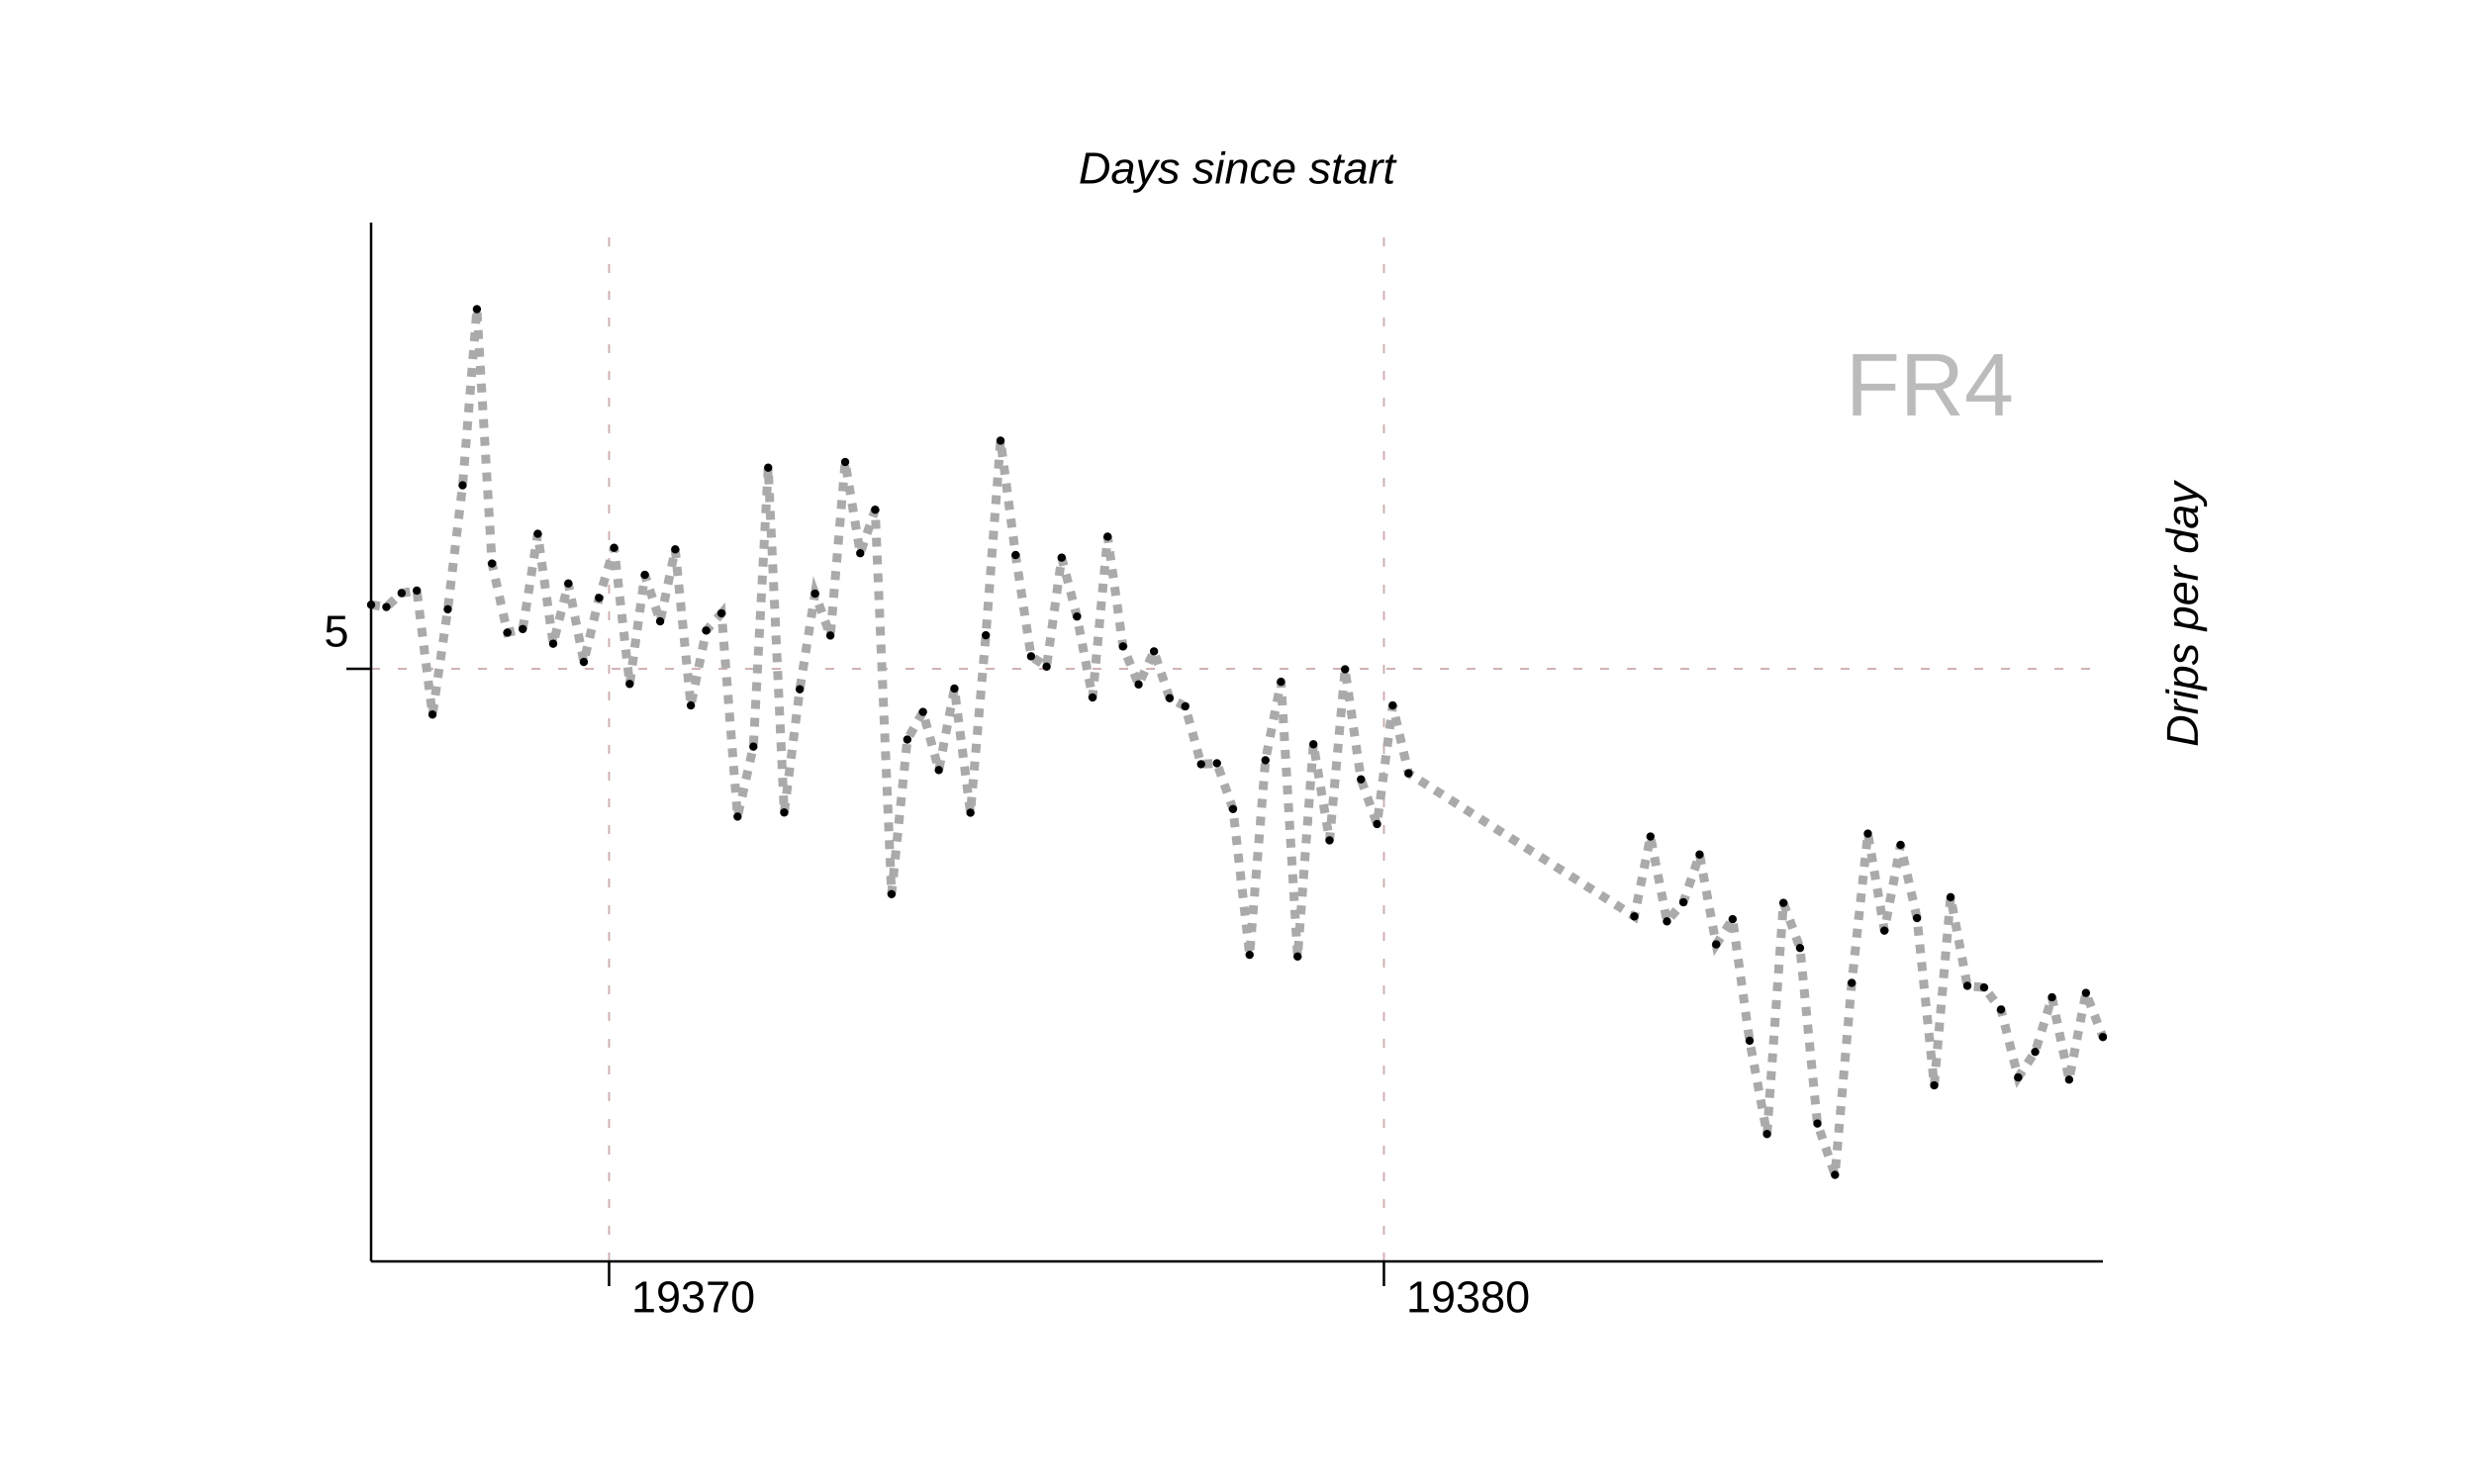
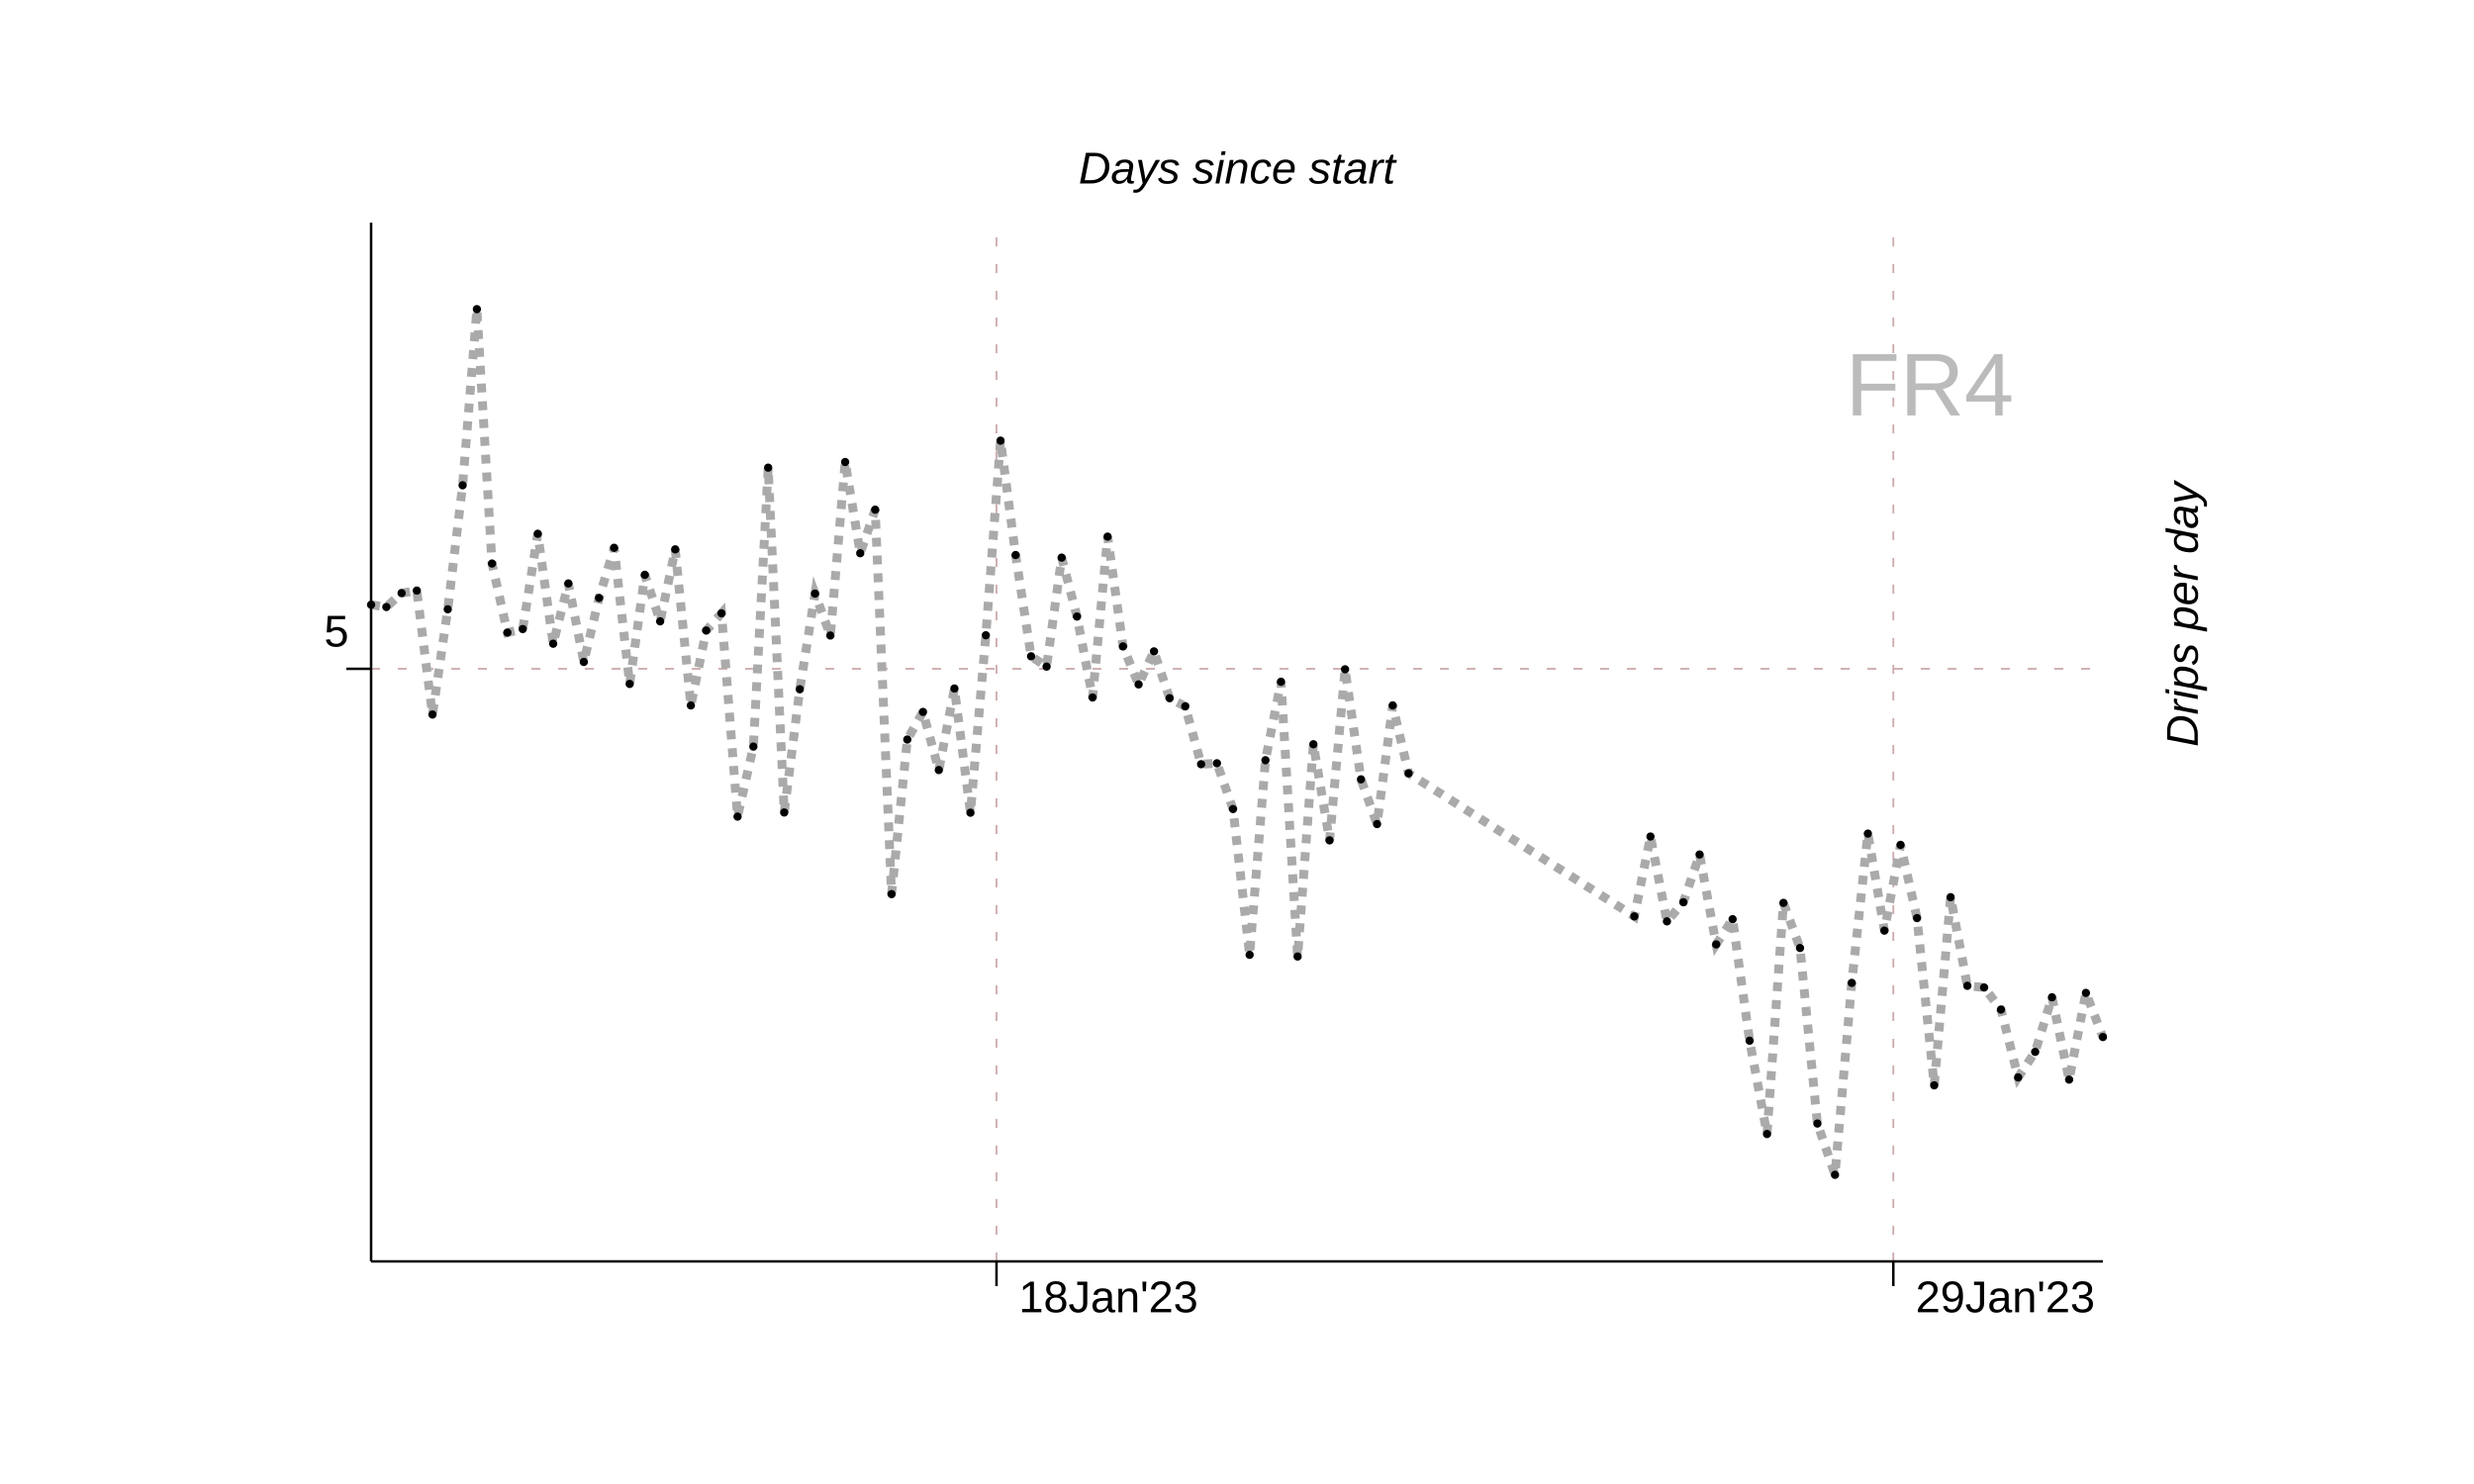
<svg xmlns="http://www.w3.org/2000/svg" version="1.1" viewBox="0 0 1000 600">
  <g>
    <g stroke-dasharray="3.6 7.2" stroke-width="0.72" stroke="#caa">
-       <line x1="246.19" x2="246.19" y1="510.00" y2="90.00" />
-       <line x1="559.39" x2="559.39" y1="510.00" y2="90.00" />
+       <line x1="402.79" x2="402.79" y1="510.00" y2="90.00" />
+       <line x1="765.29" x2="765.29" y1="510.00" y2="90.00" />
      <line x1="150.00" x2="850.00" y1="270.41" y2="270.41" />
    </g>
    <g>
      <text dominant-baseline="hanging" dx="-36.0" dy="18.0" fill="#0004" font-family="Arial, sans-serif" font-size="36" stroke="none" text-anchor="end" x="850.00" y="125.00">FR4</text>
    </g>
    <g>
      <text dominant-baseline="text-bottom" dy="-12.0" fill="black" font-family="Arial, sans-serif" font-size="18.0" font-style="italic" stroke="none" text-anchor="middle" x="500.00" y="90.00">Days since start</text>
    </g>
    <g>
      <text dominant-baseline="central" dx="12.0" dy="12.0" fill="black" font-family="Arial, sans-serif" font-size="18.0" font-style="italic" stroke="none" text-anchor="middle" text-orientation="sideways" writing-mode="vertical-lr" x="850.00" y="300.00">Drips per day</text>
    </g>
    <polyline fill="none" points="150.00,244.51 156.17,245.42 162.33,239.81 168.48,238.78 174.81,288.90 180.99,246.34 186.99,196.21 192.76,125.00 198.88,227.84 205.09,255.75 211.29,254.34 217.36,215.81 223.59,260.26 229.73,235.90 235.98,267.64 242.14,241.75 248.23,221.48 254.52,276.52 260.65,232.40 266.84,251.21 272.93,222.11 279.25,285.21 285.46,254.94 291.64,247.97 298.13,330.16 304.52,301.86 310.50,189.08 316.98,328.50 323.27,278.68 329.43,240.01 335.64,256.95 341.62,186.80 347.71,223.67 353.75,206.07 360.37,361.51 366.74,299.00 373.07,287.84 379.48,311.34 385.78,278.38 392.26,328.59 398.48,256.85 404.42,178.16 410.52,224.40 416.77,265.35 423.03,269.52 429.13,225.45 435.32,249.28 441.62,282.00 447.70,216.97 453.93,261.36 460.22,276.72 466.45,263.36 472.76,282.29 479.08,285.60 485.49,308.98 491.90,308.60 498.38,327.11 505.10,386.04 511.50,307.37 517.78,275.64 524.50,386.73 530.88,300.91 537.41,339.77 543.68,270.61 550.11,315.10 556.61,333.19 562.93,285.21 569.35,312.66 660.61,370.50 667.13,338.22 673.79,372.51 680.42,364.78 686.98,345.49 693.68,381.82 700.33,371.64 707.20,420.77 714.24,458.50 720.87,365.05 727.58,383.28 734.60,454.26 741.71,475.00 748.48,397.39 755.00,337.04 761.68,376.26 768.21,341.59 774.87,371.20 781.82,438.82 788.44,362.75 795.21,398.58 801.99,399.25 808.80,408.17 815.74,435.60 822.62,425.28 829.42,403.22 836.35,436.49 843.14,401.45 850.00,419.29" stroke-dasharray="3.6 3.6" stroke-width="3.6" stroke="#aaa" />
    <g>
      <circle cx="150.00" cy="244.51" r="1.667" />
      <circle cx="156.17" cy="245.42" r="1.667" />
      <circle cx="162.33" cy="239.81" r="1.667" />
      <circle cx="168.48" cy="238.78" r="1.667" />
      <circle cx="174.81" cy="288.90" r="1.667" />
      <circle cx="180.99" cy="246.34" r="1.667" />
      <circle cx="186.99" cy="196.21" r="1.667" />
      <circle cx="192.76" cy="125.00" r="1.667" />
      <circle cx="198.88" cy="227.84" r="1.667" />
      <circle cx="205.09" cy="255.75" r="1.667" />
      <circle cx="211.29" cy="254.34" r="1.667" />
      <circle cx="217.36" cy="215.81" r="1.667" />
      <circle cx="223.59" cy="260.26" r="1.667" />
      <circle cx="229.73" cy="235.90" r="1.667" />
      <circle cx="235.98" cy="267.64" r="1.667" />
      <circle cx="242.14" cy="241.75" r="1.667" />
      <circle cx="248.23" cy="221.48" r="1.667" />
      <circle cx="254.52" cy="276.52" r="1.667" />
      <circle cx="260.65" cy="232.40" r="1.667" />
      <circle cx="266.84" cy="251.21" r="1.667" />
      <circle cx="272.93" cy="222.11" r="1.667" />
      <circle cx="279.25" cy="285.21" r="1.667" />
      <circle cx="285.46" cy="254.94" r="1.667" />
      <circle cx="291.64" cy="247.97" r="1.667" />
      <circle cx="298.13" cy="330.16" r="1.667" />
      <circle cx="304.52" cy="301.86" r="1.667" />
      <circle cx="310.50" cy="189.08" r="1.667" />
      <circle cx="316.98" cy="328.50" r="1.667" />
      <circle cx="323.27" cy="278.68" r="1.667" />
      <circle cx="329.43" cy="240.01" r="1.667" />
      <circle cx="335.64" cy="256.95" r="1.667" />
      <circle cx="341.62" cy="186.80" r="1.667" />
      <circle cx="347.71" cy="223.67" r="1.667" />
      <circle cx="353.75" cy="206.07" r="1.667" />
      <circle cx="360.37" cy="361.51" r="1.667" />
      <circle cx="366.74" cy="299.00" r="1.667" />
      <circle cx="373.07" cy="287.84" r="1.667" />
      <circle cx="379.48" cy="311.34" r="1.667" />
      <circle cx="385.78" cy="278.38" r="1.667" />
      <circle cx="392.26" cy="328.59" r="1.667" />
      <circle cx="398.48" cy="256.85" r="1.667" />
      <circle cx="404.42" cy="178.16" r="1.667" />
      <circle cx="410.52" cy="224.40" r="1.667" />
      <circle cx="416.77" cy="265.35" r="1.667" />
      <circle cx="423.03" cy="269.52" r="1.667" />
      <circle cx="429.13" cy="225.45" r="1.667" />
      <circle cx="435.32" cy="249.28" r="1.667" />
      <circle cx="441.62" cy="282.00" r="1.667" />
      <circle cx="447.70" cy="216.97" r="1.667" />
      <circle cx="453.93" cy="261.36" r="1.667" />
      <circle cx="460.22" cy="276.72" r="1.667" />
      <circle cx="466.45" cy="263.36" r="1.667" />
      <circle cx="472.76" cy="282.29" r="1.667" />
      <circle cx="479.08" cy="285.60" r="1.667" />
      <circle cx="485.49" cy="308.98" r="1.667" />
      <circle cx="491.90" cy="308.60" r="1.667" />
      <circle cx="498.38" cy="327.11" r="1.667" />
      <circle cx="505.10" cy="386.04" r="1.667" />
      <circle cx="511.50" cy="307.37" r="1.667" />
      <circle cx="517.78" cy="275.64" r="1.667" />
      <circle cx="524.50" cy="386.73" r="1.667" />
      <circle cx="530.88" cy="300.91" r="1.667" />
      <circle cx="537.41" cy="339.77" r="1.667" />
      <circle cx="543.68" cy="270.61" r="1.667" />
      <circle cx="550.11" cy="315.10" r="1.667" />
      <circle cx="556.61" cy="333.19" r="1.667" />
      <circle cx="562.93" cy="285.21" r="1.667" />
      <circle cx="569.35" cy="312.66" r="1.667" />
      <circle cx="660.61" cy="370.50" r="1.667" />
      <circle cx="667.13" cy="338.22" r="1.667" />
      <circle cx="673.79" cy="372.51" r="1.667" />
      <circle cx="680.42" cy="364.78" r="1.667" />
      <circle cx="686.98" cy="345.49" r="1.667" />
      <circle cx="693.68" cy="381.82" r="1.667" />
      <circle cx="700.33" cy="371.64" r="1.667" />
      <circle cx="707.20" cy="420.77" r="1.667" />
      <circle cx="714.24" cy="458.50" r="1.667" />
      <circle cx="720.87" cy="365.05" r="1.667" />
      <circle cx="727.58" cy="383.28" r="1.667" />
      <circle cx="734.60" cy="454.26" r="1.667" />
      <circle cx="741.71" cy="475.00" r="1.667" />
      <circle cx="748.48" cy="397.39" r="1.667" />
      <circle cx="755.00" cy="337.04" r="1.667" />
      <circle cx="761.68" cy="376.26" r="1.667" />
      <circle cx="768.21" cy="341.59" r="1.667" />
      <circle cx="774.87" cy="371.20" r="1.667" />
      <circle cx="781.82" cy="438.82" r="1.667" />
      <circle cx="788.44" cy="362.75" r="1.667" />
      <circle cx="795.21" cy="398.58" r="1.667" />
      <circle cx="801.99" cy="399.25" r="1.667" />
      <circle cx="808.80" cy="408.17" r="1.667" />
      <circle cx="815.74" cy="435.60" r="1.667" />
      <circle cx="822.62" cy="425.28" r="1.667" />
      <circle cx="829.42" cy="403.22" r="1.667" />
      <circle cx="836.35" cy="436.49" r="1.667" />
      <circle cx="843.14" cy="401.45" r="1.667" />
      <circle cx="850.00" cy="419.29" r="1.667" />
    </g>
    <g stroke="black">
-       <line x1="246.19" x2="246.19" y1="510.00" y2="520.00" />
-       <line x1="559.39" x2="559.39" y1="510.00" y2="520.00" />
+       <line x1="402.79" x2="402.79" y1="510.00" y2="520.00" />
+       <line x1="765.29" x2="765.29" y1="510.00" y2="520.00" />
      <g fill="black" font-family="Arial, sans-serif" font-size="18.0" stroke="none" text-anchor="start" transform="translate(9.0 0.0)">
-         <text x="246.19" y="530.57">19370</text>
-         <text x="559.39" y="530.57">19380</text>
+         <text x="402.79" y="530.57">18Jan'23</text>
+         <text x="765.29" y="530.57">29Jan'23</text>
      </g>
      <line x1="150.00" x2="850.00" y1="510.00" y2="510.00" />
    </g>
    <g stroke="black">
      <line x1="150.00" x2="140.00" y1="270.41" y2="270.41" />
      <g fill="black" font-family="Arial, sans-serif" font-size="18.0" stroke="none" text-anchor="end">
        <text x="141.00" y="261.41">5</text>
      </g>
      <line x1="150.00" x2="150.00" y1="510.00" y2="90.00" />
    </g>
  </g>
</svg>
